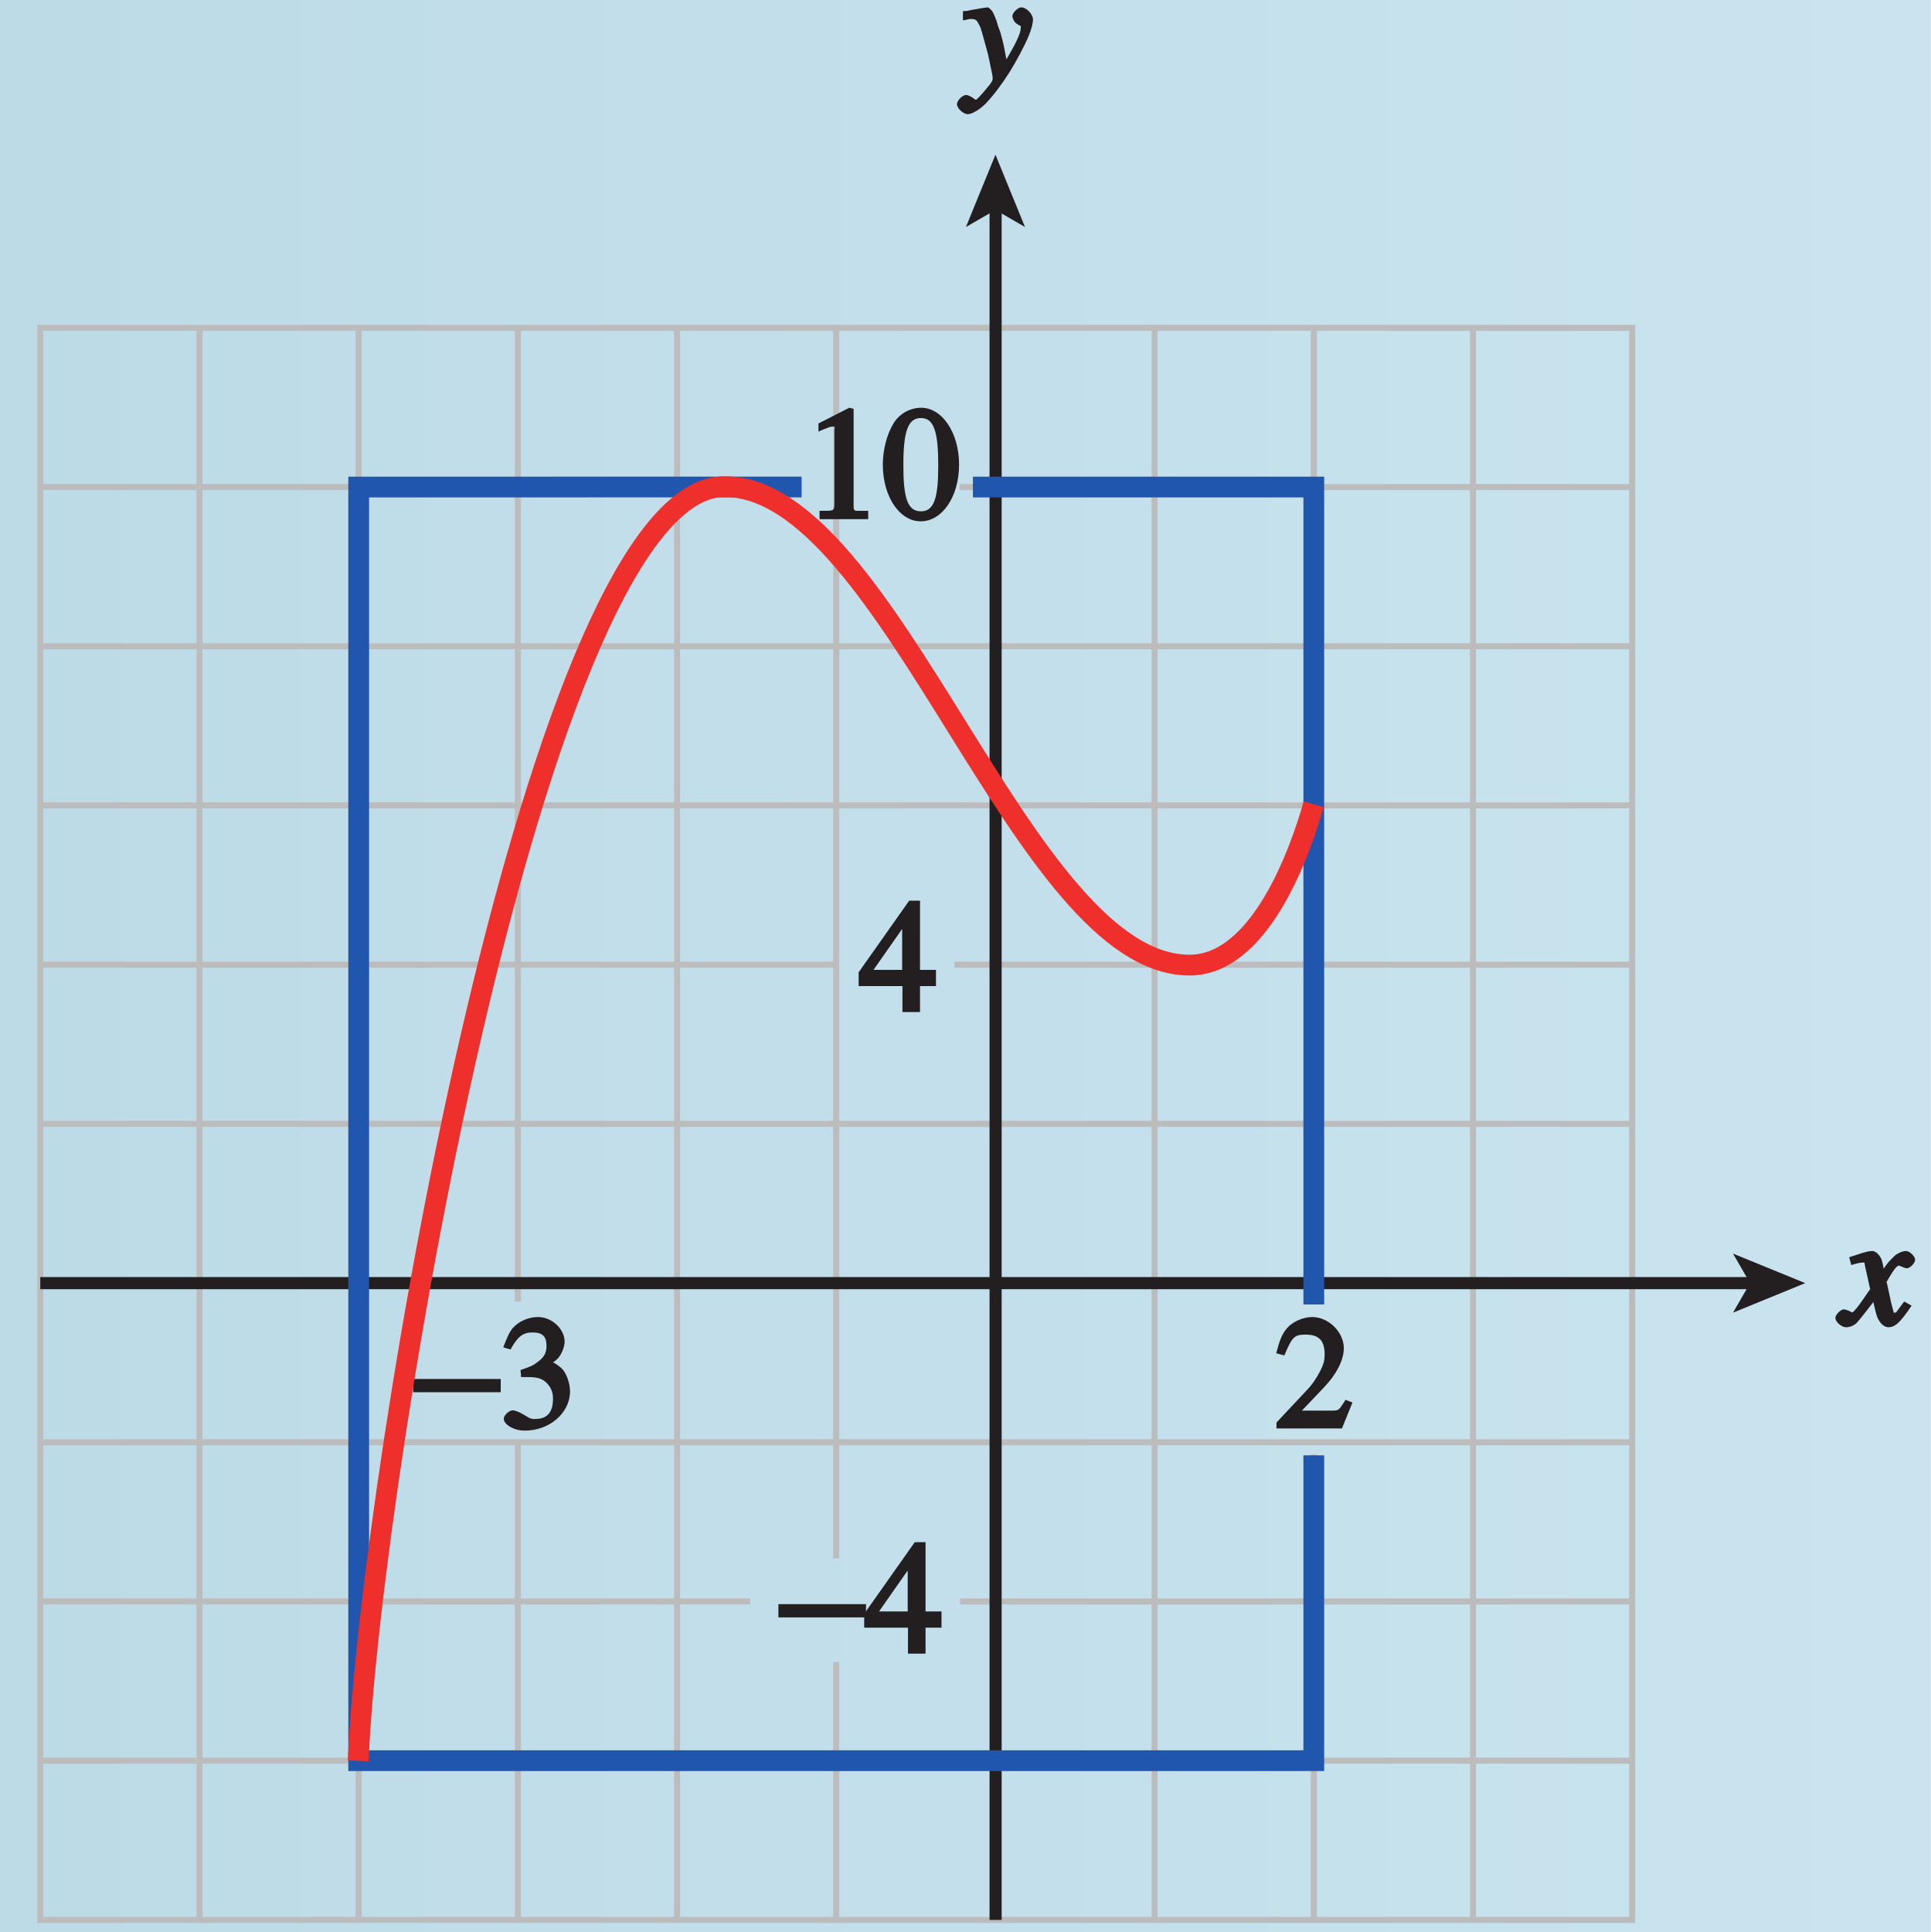
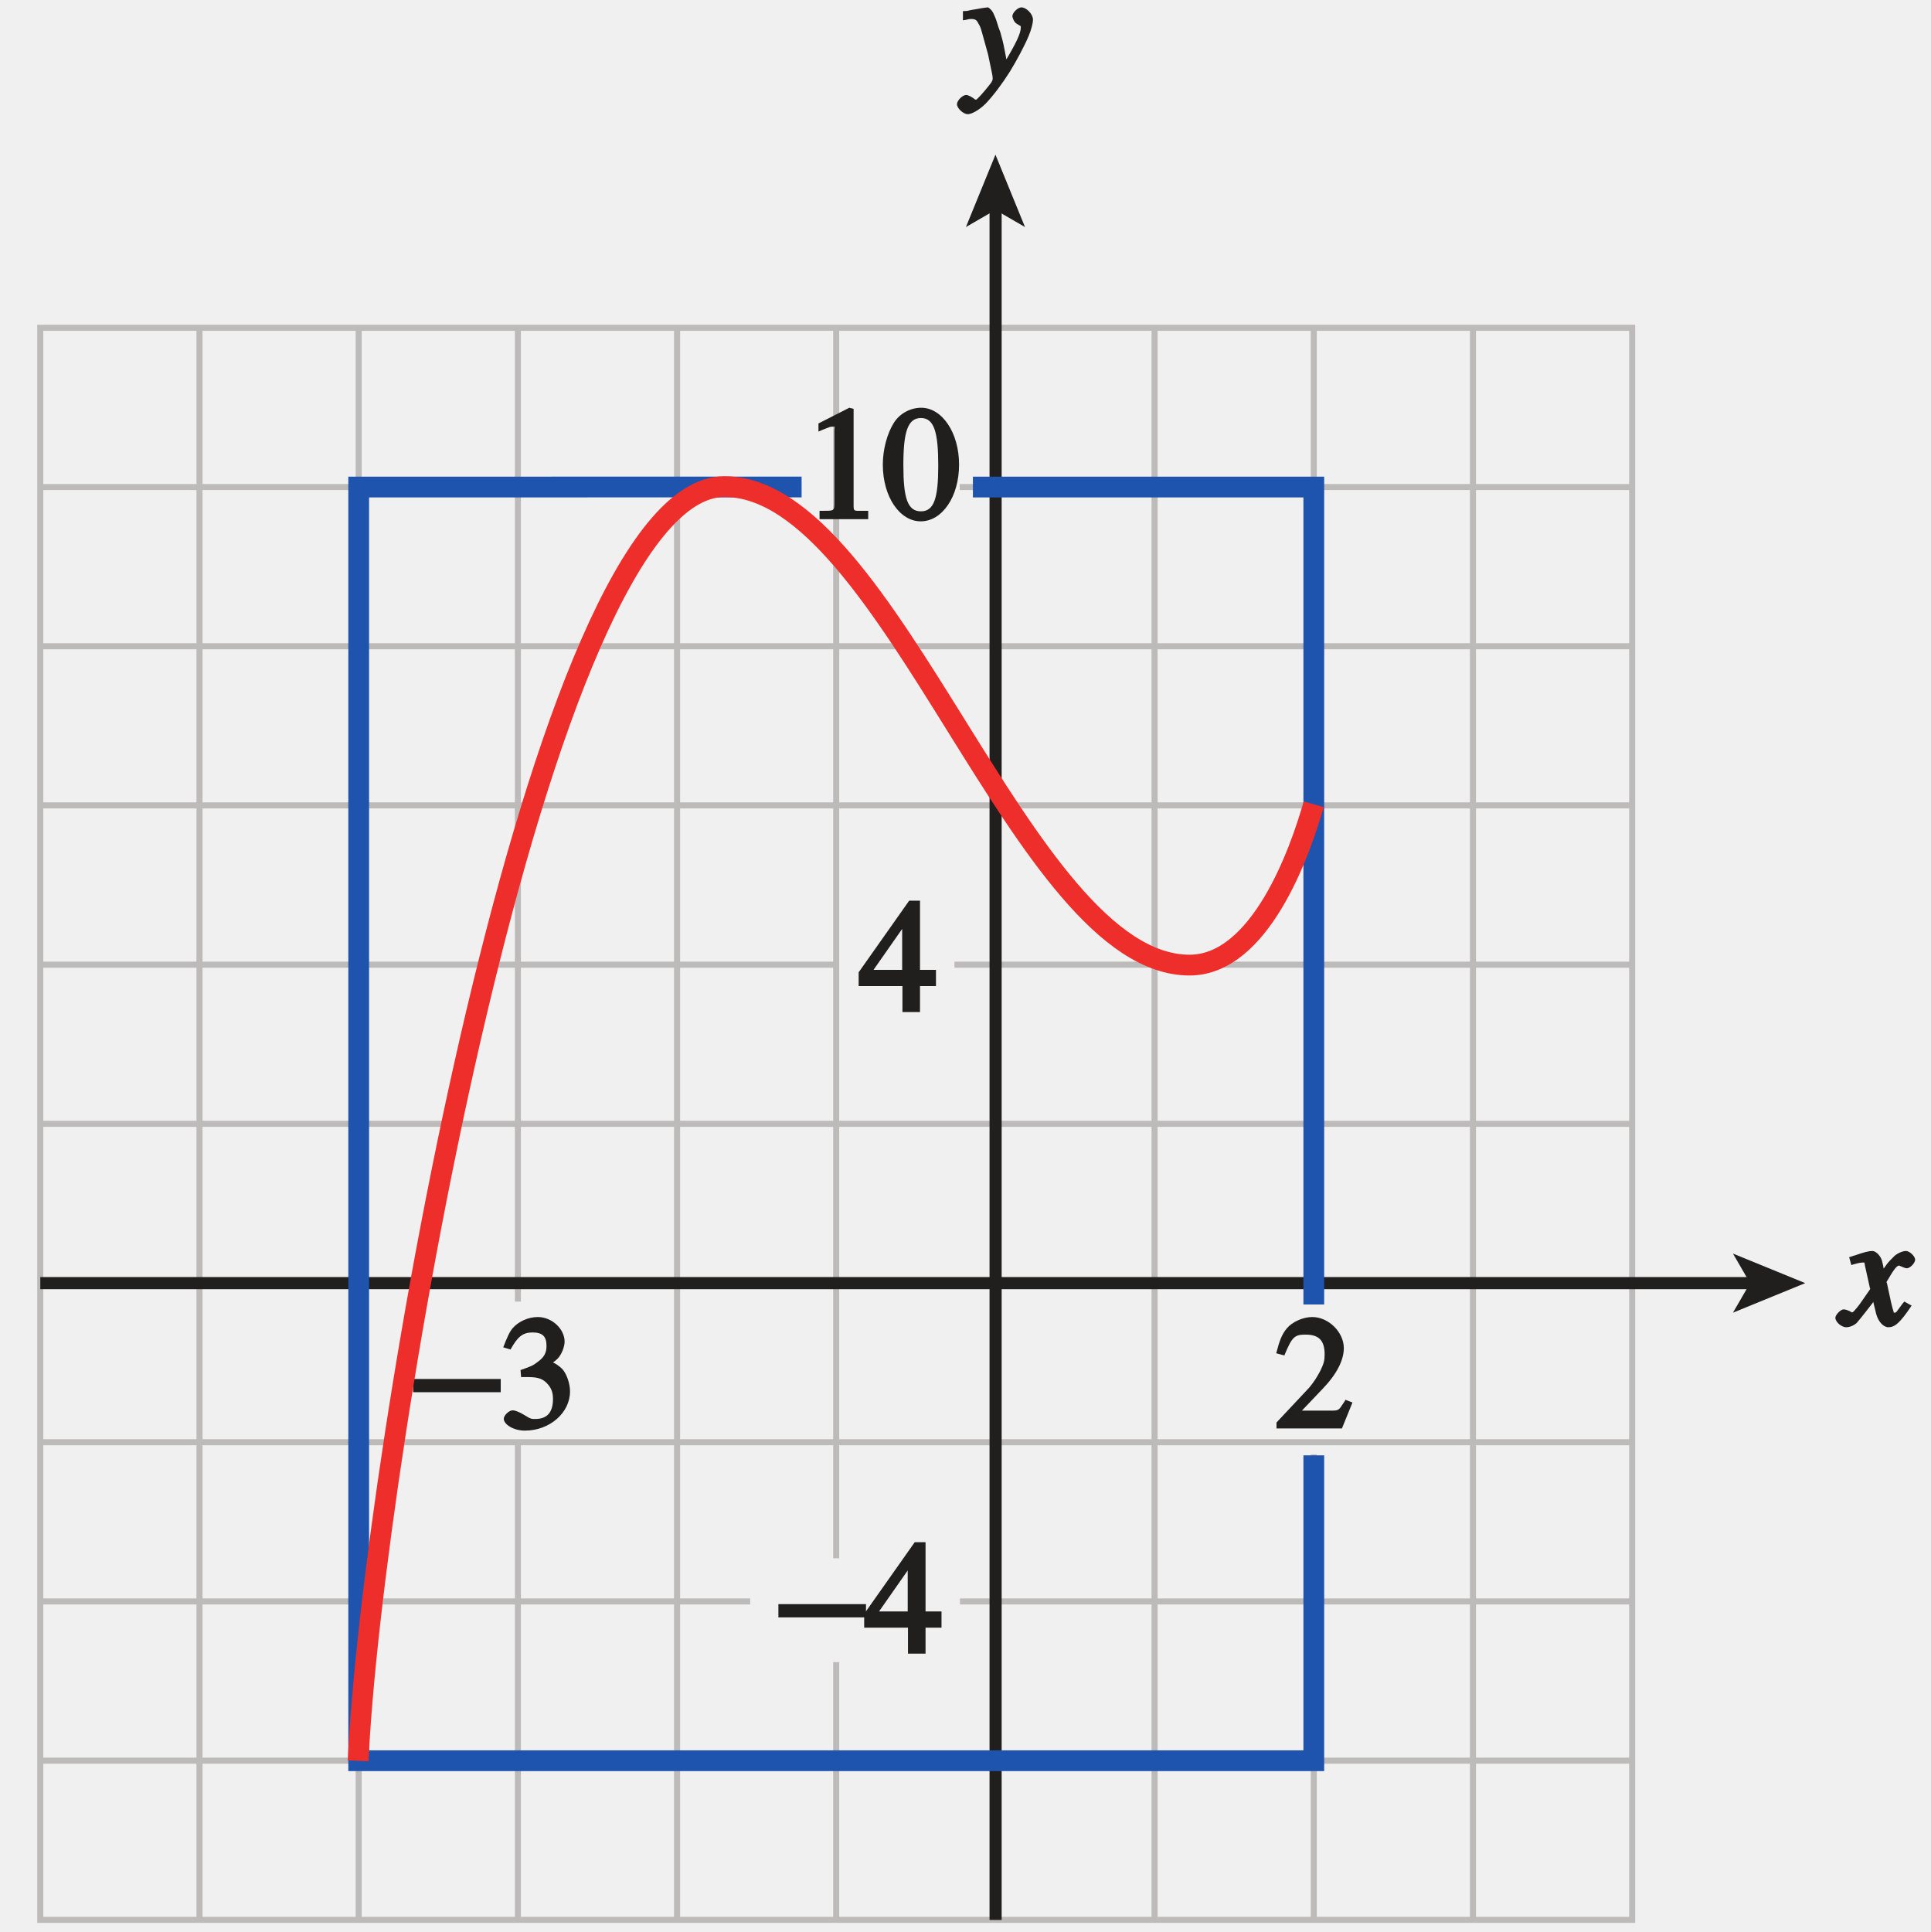
- <svg xmlns="http://www.w3.org/2000/svg" xmlns:xlink="http://www.w3.org/1999/xlink" width="111.572pt" height="111.628pt" viewBox="0 0 111.572 111.628" version="1.1">
-   <defs>
-     <g>
+ <svg xmlns="http://www.w3.org/2000/svg" xmlns:xlink="http://www.w3.org/1999/xlink" width="111.572pt" height="111.628pt" viewBox="0 0 111.572 111.628" version="1.1" id="svg2">
+   <defs id="defs4">
+     <g id="g6">
      <symbol overflow="visible" id="glyph0-0">
-         <path style="stroke:none;" d="" />
+         <path style="stroke:none;" d="" id="path9" />
      </symbol>
      <symbol overflow="visible" id="glyph0-1">
-         <path style="stroke:none;" d="M 0.141 -3.594 C 0.25 -3.625 0.312 -3.641 0.406 -3.641 C 0.688 -3.641 0.75 -3.578 0.859 -3.359 C 0.984 -3.156 0.984 -3.109 1.172 -2.438 C 1.281 -2.047 1.359 -1.766 1.406 -1.594 L 1.578 -0.766 C 1.641 -0.5 1.672 -0.312 1.672 -0.203 C 1.672 -0.047 1.578 0.062 1.266 0.438 C 1.062 0.688 0.859 0.906 0.75 1 C 0.688 1.031 0.75 1.016 0.688 1.016 C 0.625 1.016 0.703 1.047 0.625 0.984 C 0.438 0.844 0.25 0.75 0.141 0.75 C -0.078 0.75 -0.391 1.078 -0.391 1.281 C -0.391 1.516 -0.031 1.859 0.234 1.859 C 0.469 1.859 0.906 1.609 1.266 1.25 C 1.703 0.797 2.219 0.109 2.672 -0.609 C 3.047 -1.219 3.516 -2.094 3.75 -2.656 C 3.906 -3.031 4 -3.391 4 -3.609 C 4 -3.922 3.625 -4.312 3.328 -4.312 C 3.125 -4.312 2.812 -4 2.812 -3.812 C 2.812 -3.688 2.922 -3.453 3.047 -3.375 L 3.172 -3.297 C 3.297 -3.219 3.297 -3.266 3.297 -3.141 C 3.297 -2.812 3.016 -2.219 2.328 -1.078 L 2.25 -0.938 L 2.547 -0.812 L 2.5 -1.109 C 2.406 -1.625 2.359 -1.875 2.297 -2.172 C 2.25 -2.375 2.203 -2.562 2.156 -2.719 C 2.141 -2.812 2.078 -2.984 2 -3.188 C 1.938 -3.406 1.844 -3.688 1.797 -3.781 L 1.734 -3.922 C 1.672 -4.109 1.453 -4.312 1.391 -4.312 C 1.375 -4.312 1.094 -4.281 0.781 -4.219 L 0.406 -4.156 L 0.203 -4.109 L -0.047 -4.094 L -0.047 -3.562 Z M 0.141 -3.594 " />
+         <path style="stroke:none;" d="M 0.141 -3.594 C 0.25 -3.625 0.312 -3.641 0.406 -3.641 C 0.688 -3.641 0.75 -3.578 0.859 -3.359 C 0.984 -3.156 0.984 -3.109 1.172 -2.438 C 1.281 -2.047 1.359 -1.766 1.406 -1.594 L 1.578 -0.766 C 1.641 -0.5 1.672 -0.312 1.672 -0.203 C 1.672 -0.047 1.578 0.062 1.266 0.438 C 1.062 0.688 0.859 0.906 0.75 1 C 0.688 1.031 0.75 1.016 0.688 1.016 C 0.625 1.016 0.703 1.047 0.625 0.984 C 0.438 0.844 0.25 0.75 0.141 0.75 C -0.078 0.75 -0.391 1.078 -0.391 1.281 C -0.391 1.516 -0.031 1.859 0.234 1.859 C 0.469 1.859 0.906 1.609 1.266 1.25 C 1.703 0.797 2.219 0.109 2.672 -0.609 C 3.047 -1.219 3.516 -2.094 3.75 -2.656 C 3.906 -3.031 4 -3.391 4 -3.609 C 4 -3.922 3.625 -4.312 3.328 -4.312 C 3.125 -4.312 2.812 -4 2.812 -3.812 C 2.812 -3.688 2.922 -3.453 3.047 -3.375 L 3.172 -3.297 C 3.297 -3.219 3.297 -3.266 3.297 -3.141 C 3.297 -2.812 3.016 -2.219 2.328 -1.078 L 2.25 -0.938 L 2.547 -0.812 L 2.5 -1.109 C 2.406 -1.625 2.359 -1.875 2.297 -2.172 C 2.25 -2.375 2.203 -2.562 2.156 -2.719 C 2.141 -2.812 2.078 -2.984 2 -3.188 C 1.938 -3.406 1.844 -3.688 1.797 -3.781 L 1.734 -3.922 C 1.672 -4.109 1.453 -4.312 1.391 -4.312 C 1.375 -4.312 1.094 -4.281 0.781 -4.219 L 0.406 -4.156 L 0.203 -4.109 L -0.047 -4.094 L -0.047 -3.562 Z M 0.141 -3.594 " id="path12" />
      </symbol>
      <symbol overflow="visible" id="glyph0-2">
-         <path style="stroke:none;" d="M 3.484 -1.297 L 3.422 -1.219 L 3.297 -1.047 C 3.094 -0.781 3.109 -0.75 3 -0.75 C 2.906 -0.75 2.984 -0.641 2.953 -0.766 C 2.906 -0.906 2.859 -1.094 2.797 -1.344 L 2.562 -2.438 L 2.531 -2.516 C 2.891 -3.125 3.094 -3.469 3.266 -3.469 C 3.297 -3.469 3.234 -3.484 3.297 -3.453 L 3.375 -3.422 C 3.469 -3.375 3.641 -3.312 3.703 -3.312 C 3.891 -3.312 4.188 -3.609 4.188 -3.812 C 4.188 -4 3.875 -4.312 3.656 -4.312 C 3.453 -4.312 3.094 -4.156 2.922 -3.953 C 2.625 -3.656 2.578 -3.625 2.172 -2.984 L 2.469 -2.859 L 2.359 -3.344 L 2.328 -3.516 L 2.266 -3.766 C 2.188 -4.031 1.922 -4.312 1.719 -4.312 C 1.516 -4.312 1.266 -4.25 0.719 -4.062 L 0.375 -3.953 L 0.5 -3.5 C 0.797 -3.594 1.031 -3.641 1.109 -3.641 C 1.328 -3.641 1.219 -3.719 1.328 -3.281 L 1.578 -2.156 L 1.594 -2.125 L 1.578 -2.094 L 1.156 -1.484 C 0.906 -1.109 0.672 -0.844 0.562 -0.75 C 0.531 -0.734 0.625 -0.781 0.578 -0.781 C 0.547 -0.781 0.578 -0.734 0.5 -0.781 L 0.391 -0.844 C 0.203 -0.922 0.125 -0.938 0.047 -0.938 C -0.109 -0.938 -0.422 -0.625 -0.422 -0.453 C -0.422 -0.219 -0.078 0.094 0.203 0.094 C 0.406 0.094 0.641 0 0.812 -0.156 C 0.969 -0.344 1.156 -0.562 1.344 -0.812 L 1.734 -1.312 L 1.766 -1.375 L 1.938 -0.672 C 2.062 -0.219 2.359 0.094 2.641 0.094 C 3 0.094 3.297 -0.125 3.984 -1.156 L 3.562 -1.391 Z M 3.484 -1.297 " />
+         <path style="stroke:none;" d="M 3.484 -1.297 L 3.422 -1.219 L 3.297 -1.047 C 3.094 -0.781 3.109 -0.75 3 -0.75 C 2.906 -0.75 2.984 -0.641 2.953 -0.766 C 2.906 -0.906 2.859 -1.094 2.797 -1.344 L 2.562 -2.438 L 2.531 -2.516 C 2.891 -3.125 3.094 -3.469 3.266 -3.469 C 3.297 -3.469 3.234 -3.484 3.297 -3.453 L 3.375 -3.422 C 3.469 -3.375 3.641 -3.312 3.703 -3.312 C 3.891 -3.312 4.188 -3.609 4.188 -3.812 C 4.188 -4 3.875 -4.312 3.656 -4.312 C 3.453 -4.312 3.094 -4.156 2.922 -3.953 C 2.625 -3.656 2.578 -3.625 2.172 -2.984 L 2.469 -2.859 L 2.359 -3.344 L 2.328 -3.516 L 2.266 -3.766 C 2.188 -4.031 1.922 -4.312 1.719 -4.312 C 1.516 -4.312 1.266 -4.25 0.719 -4.062 L 0.375 -3.953 L 0.5 -3.5 C 0.797 -3.594 1.031 -3.641 1.109 -3.641 C 1.328 -3.641 1.219 -3.719 1.328 -3.281 L 1.578 -2.156 L 1.594 -2.125 L 1.578 -2.094 L 1.156 -1.484 C 0.906 -1.109 0.672 -0.844 0.562 -0.75 C 0.531 -0.734 0.625 -0.781 0.578 -0.781 C 0.547 -0.781 0.578 -0.734 0.5 -0.781 L 0.391 -0.844 C 0.203 -0.922 0.125 -0.938 0.047 -0.938 C -0.109 -0.938 -0.422 -0.625 -0.422 -0.453 C -0.422 -0.219 -0.078 0.094 0.203 0.094 C 0.406 0.094 0.641 0 0.812 -0.156 C 0.969 -0.344 1.156 -0.562 1.344 -0.812 L 1.734 -1.312 L 1.766 -1.375 L 1.938 -0.672 C 2.062 -0.219 2.359 0.094 2.641 0.094 C 3 0.094 3.297 -0.125 3.984 -1.156 L 3.562 -1.391 Z M 3.484 -1.297 " id="path15" />
      </symbol>
      <symbol overflow="visible" id="glyph1-0">
-         <path style="stroke:none;" d="" />
+         <path style="stroke:none;" d="" id="path18" />
      </symbol>
      <symbol overflow="visible" id="glyph1-1">
-         <path style="stroke:none;" d="M 4.25 -2.438 L 3.484 -2.438 L 3.484 -6.438 L 2.859 -6.438 L -0.062 -2.297 L -0.062 -1.5 L 2.469 -1.5 L 2.469 0 L 3.484 0 L 3.484 -1.5 L 4.406 -1.5 L 4.406 -2.438 Z M 2.625 -2.438 L 0.797 -2.438 L 2.688 -5.141 L 2.453 -5.141 L 2.453 -2.438 Z M 2.625 -2.438 " />
+         <path style="stroke:none;" d="M 4.25 -2.438 L 3.484 -2.438 L 3.484 -6.438 L 2.859 -6.438 L -0.062 -2.297 L -0.062 -1.5 L 2.469 -1.5 L 2.469 0 L 3.484 0 L 3.484 -1.5 L 4.406 -1.5 L 4.406 -2.438 Z M 2.625 -2.438 L 0.797 -2.438 L 2.688 -5.141 L 2.453 -5.141 L 2.453 -2.438 Z M 2.625 -2.438 " id="path21" />
      </symbol>
      <symbol overflow="visible" id="glyph1-2">
-         <path style="stroke:none;" d="M 1.375 -2.969 L 1.609 -2.969 C 2.234 -2.969 2.516 -2.859 2.797 -2.516 C 2.984 -2.281 3.062 -2.047 3.062 -1.703 C 3.062 -0.938 2.734 -0.547 2.031 -0.547 C 1.844 -0.547 1.766 -0.547 1.531 -0.703 L 1.344 -0.812 C 1.141 -0.938 0.875 -1.047 0.734 -1.047 C 0.516 -1.047 0.219 -0.75 0.219 -0.562 C 0.219 -0.234 0.781 0.125 1.438 0.125 C 2.875 0.125 4.047 -0.906 4.047 -2.141 C 4.047 -2.594 3.859 -3.125 3.625 -3.406 C 3.422 -3.625 3.156 -3.781 3.062 -3.812 C 3.125 -3.859 3.203 -3.906 3.344 -4.047 C 3.562 -4.281 3.734 -4.719 3.734 -5.016 C 3.734 -5.75 3 -6.438 2.188 -6.438 C 1.641 -6.438 1.078 -6.188 0.734 -5.797 C 0.547 -5.578 0.406 -5.25 0.188 -4.688 L 0.609 -4.562 C 1.016 -5.297 1.312 -5.547 1.875 -5.547 C 2.453 -5.547 2.688 -5.328 2.688 -4.766 C 2.688 -4.344 2.531 -4.094 2.156 -3.828 C 1.906 -3.641 1.859 -3.609 1.188 -3.375 L 1.219 -2.969 Z M 1.375 -2.969 " />
+         <path style="stroke:none;" d="M 1.375 -2.969 L 1.609 -2.969 C 2.234 -2.969 2.516 -2.859 2.797 -2.516 C 2.984 -2.281 3.062 -2.047 3.062 -1.703 C 3.062 -0.938 2.734 -0.547 2.031 -0.547 C 1.844 -0.547 1.766 -0.547 1.531 -0.703 L 1.344 -0.812 C 1.141 -0.938 0.875 -1.047 0.734 -1.047 C 0.516 -1.047 0.219 -0.75 0.219 -0.562 C 0.219 -0.234 0.781 0.125 1.438 0.125 C 2.875 0.125 4.047 -0.906 4.047 -2.141 C 4.047 -2.594 3.859 -3.125 3.625 -3.406 C 3.422 -3.625 3.156 -3.781 3.062 -3.812 C 3.125 -3.859 3.203 -3.906 3.344 -4.047 C 3.562 -4.281 3.734 -4.719 3.734 -5.016 C 3.734 -5.75 3 -6.438 2.188 -6.438 C 1.641 -6.438 1.078 -6.188 0.734 -5.797 C 0.547 -5.578 0.406 -5.25 0.188 -4.688 L 0.609 -4.562 C 1.016 -5.297 1.312 -5.547 1.875 -5.547 C 2.453 -5.547 2.688 -5.328 2.688 -4.766 C 2.688 -4.344 2.531 -4.094 2.156 -3.828 C 1.906 -3.641 1.859 -3.609 1.188 -3.375 L 1.219 -2.969 Z M 1.375 -2.969 " id="path24" />
      </symbol>
      <symbol overflow="visible" id="glyph1-3">
-         <path style="stroke:none;" d="M 1.062 0 L 3.703 0 L 3.703 -0.484 L 3.484 -0.484 C 2.859 -0.484 2.859 -0.422 2.859 -0.844 L 2.859 -6.375 L 2.609 -6.438 L 0.828 -5.531 L 0.828 -5.062 L 1.047 -5.156 C 1.469 -5.328 1.516 -5.344 1.609 -5.344 C 1.844 -5.344 1.75 -5.406 1.75 -5.078 L 1.75 -1.016 C 1.75 -0.484 1.75 -0.484 1.125 -0.484 L 0.891 -0.484 L 0.891 0 Z M 1.062 0 " />
+         <path style="stroke:none;" d="M 1.062 0 L 3.703 0 L 3.703 -0.484 L 3.484 -0.484 C 2.859 -0.484 2.859 -0.422 2.859 -0.844 L 2.859 -6.375 L 2.609 -6.438 L 0.828 -5.531 L 0.828 -5.062 L 1.047 -5.156 C 1.469 -5.328 1.516 -5.344 1.609 -5.344 C 1.844 -5.344 1.75 -5.406 1.75 -5.078 L 1.75 -1.016 C 1.75 -0.484 1.75 -0.484 1.125 -0.484 L 0.891 -0.484 L 0.891 0 Z M 1.062 0 " id="path27" />
      </symbol>
      <symbol overflow="visible" id="glyph1-4">
-         <path style="stroke:none;" d="M 2.266 -6.438 C 1.641 -6.438 1.016 -6.109 0.672 -5.547 C 0.297 -4.938 0.047 -4.031 0.047 -3.156 C 0.047 -1.281 1.031 0.125 2.234 0.125 C 3.469 0.125 4.453 -1.281 4.453 -3.156 C 4.453 -5 3.469 -6.438 2.266 -6.438 Z M 2.25 -5.844 C 3.016 -5.844 3.25 -5.016 3.25 -3.094 C 3.25 -1.234 3.016 -0.453 2.25 -0.453 C 1.469 -0.453 1.234 -1.234 1.234 -3.125 C 1.234 -5.031 1.484 -5.844 2.25 -5.844 Z M 2.25 -5.844 " />
+         <path style="stroke:none;" d="M 2.266 -6.438 C 1.641 -6.438 1.016 -6.109 0.672 -5.547 C 0.297 -4.938 0.047 -4.031 0.047 -3.156 C 0.047 -1.281 1.031 0.125 2.234 0.125 C 3.469 0.125 4.453 -1.281 4.453 -3.156 C 4.453 -5 3.469 -6.438 2.266 -6.438 Z M 2.25 -5.844 C 3.016 -5.844 3.25 -5.016 3.25 -3.094 C 3.25 -1.234 3.016 -0.453 2.25 -0.453 C 1.469 -0.453 1.234 -1.234 1.234 -3.125 C 1.234 -5.031 1.484 -5.844 2.25 -5.844 Z M 2.25 -5.844 " id="path30" />
      </symbol>
      <symbol overflow="visible" id="glyph1-5">
-         <path style="stroke:none;" d="M 0.266 0 L 3.875 0 L 4.484 -1.5 L 4.078 -1.656 C 4.016 -1.531 4 -1.516 3.984 -1.5 C 3.703 -1.062 3.688 -1.031 3.297 -1.031 L 1.562 -1.031 L 2.781 -2.312 C 3.578 -3.141 3.984 -3.953 3.984 -4.641 C 3.984 -5.562 3.109 -6.438 2.156 -6.438 C 1.625 -6.438 1 -6.156 0.688 -5.781 C 0.406 -5.438 0.266 -5.078 0.078 -4.344 L 0.547 -4.219 C 1 -5.312 1.141 -5.422 1.781 -5.422 C 2.547 -5.422 2.875 -5.078 2.875 -4.281 C 2.875 -3.922 2.828 -3.75 2.625 -3.328 C 2.406 -2.922 2.266 -2.703 1.984 -2.359 C 1.906 -2.281 1.828 -2.188 1.75 -2.109 L 0.094 -0.344 L 0.094 0 Z M 0.266 0 " />
+         <path style="stroke:none;" d="M 0.266 0 L 3.875 0 L 4.484 -1.5 L 4.078 -1.656 C 4.016 -1.531 4 -1.516 3.984 -1.5 C 3.703 -1.062 3.688 -1.031 3.297 -1.031 L 1.562 -1.031 L 2.781 -2.312 C 3.578 -3.141 3.984 -3.953 3.984 -4.641 C 3.984 -5.562 3.109 -6.438 2.156 -6.438 C 1.625 -6.438 1 -6.156 0.688 -5.781 C 0.406 -5.438 0.266 -5.078 0.078 -4.344 L 0.547 -4.219 C 1 -5.312 1.141 -5.422 1.781 -5.422 C 2.547 -5.422 2.875 -5.078 2.875 -4.281 C 2.875 -3.922 2.828 -3.75 2.625 -3.328 C 2.406 -2.922 2.266 -2.703 1.984 -2.359 C 1.906 -2.281 1.828 -2.188 1.75 -2.109 L 0.094 -0.344 L 0.094 0 Z M 0.266 0 " id="path33" />
      </symbol>
      <symbol overflow="visible" id="glyph2-0">
-         <path style="stroke:none;" d="" />
+         <path style="stroke:none;" d="" id="path36" />
      </symbol>
      <symbol overflow="visible" id="glyph2-1">
-         <path style="stroke:none;" d="M 0.094 -2.094 L 4.984 -2.094 L 4.984 -2.859 L -0.078 -2.859 L -0.078 -2.094 Z M 0.094 -2.094 " />
+         <path style="stroke:none;" d="M 0.094 -2.094 L 4.984 -2.094 L 4.984 -2.859 L -0.078 -2.859 L -0.078 -2.094 Z M 0.094 -2.094 " id="path39" />
      </symbol>
    </g>
    <clipPath id="clip1">
-       <path d="M 0 0 L 111.57 0 L 111.57 111.629 L 0 111.629 Z M 0 0 " />
+       <path d="M 0 0 L 111.57 0 L 111.57 111.629 L 0 111.629 Z M 0 0 " id="path42" />
    </clipPath>
    <linearGradient id="linear0" gradientUnits="userSpaceOnUse" x1="17.053" y1="128" x2="95.952" y2="128" gradientTransform="matrix(1.4141,0,0,1.5953,-24.1142,-44.79)">
-       <stop offset="0" style="stop-color:rgb(74.171%,86.05%,90.765%);stop-opacity:1;" />
-       <stop offset="0.125" style="stop-color:rgb(74.483%,86.267%,90.944%);stop-opacity:1;" />
-       <stop offset="0.25" style="stop-color:rgb(75.108%,86.702%,91.295%);stop-opacity:1;" />
-       <stop offset="0.375" style="stop-color:rgb(75.735%,87.137%,91.649%);stop-opacity:1;" />
-       <stop offset="0.5" style="stop-color:rgb(76.366%,87.573%,92.001%);stop-opacity:1;" />
-       <stop offset="0.625" style="stop-color:rgb(76.997%,88.011%,92.355%);stop-opacity:1;" />
-       <stop offset="0.75" style="stop-color:rgb(77.634%,88.448%,92.708%);stop-opacity:1;" />
-       <stop offset="0.875" style="stop-color:rgb(78.271%,88.887%,93.063%);stop-opacity:1;" />
-       <stop offset="1" style="stop-color:rgb(78.911%,89.325%,93.416%);stop-opacity:1;" />
+       <stop offset="0" style="stop-color:rgb(74.171%,86.05%,90.765%);stop-opacity:1;" id="stop45" />
+       <stop offset="0.125" style="stop-color:rgb(74.483%,86.267%,90.944%);stop-opacity:1;" id="stop47" />
+       <stop offset="0.25" style="stop-color:rgb(75.108%,86.702%,91.295%);stop-opacity:1;" id="stop49" />
+       <stop offset="0.375" style="stop-color:rgb(75.735%,87.137%,91.649%);stop-opacity:1;" id="stop51" />
+       <stop offset="0.5" style="stop-color:rgb(76.366%,87.573%,92.001%);stop-opacity:1;" id="stop53" />
+       <stop offset="0.625" style="stop-color:rgb(76.997%,88.011%,92.355%);stop-opacity:1;" id="stop55" />
+       <stop offset="0.75" style="stop-color:rgb(77.634%,88.448%,92.708%);stop-opacity:1;" id="stop57" />
+       <stop offset="0.875" style="stop-color:rgb(78.271%,88.887%,93.063%);stop-opacity:1;" id="stop59" />
+       <stop offset="1" style="stop-color:rgb(78.911%,89.325%,93.416%);stop-opacity:1;" id="stop61" />
    </linearGradient>
    <clipPath id="clip2">
-       <path d="M 2 18 L 95 18 L 95 111.629 L 2 111.629 Z M 2 18 " />
+       <path d="M 2 18 L 95 18 L 95 111.629 L 2 111.629 Z M 2 18 " id="path64" />
    </clipPath>
    <clipPath id="clip3">
-       <path d="M 57 11 L 58 11 L 58 111.629 L 57 111.629 Z M 57 11 " />
+       <path d="M 57 11 L 58 11 L 58 111.629 L 57 111.629 Z M 57 11 " id="path67" />
    </clipPath>
    <clipPath id="clip4">
-       <path d="M 1.387 73 L 102 73 L 102 75 L 1.387 75 Z M 1.387 73 " />
+       <path d="M 1.387 73 L 102 73 L 102 75 L 1.387 75 Z M 1.387 73 " id="path70" />
    </clipPath>
    <clipPath id="clip5">
-       <path d="M 0 0 L 111.57 0 L 111.57 111.629 L 0 111.629 Z M 0 0 " />
+       <path d="M 0 0 L 111.57 0 L 111.57 111.629 L 0 111.629 Z M 0 0 " id="path73" />
    </clipPath>
  </defs>
-   <g id="surface1">
-     <g clip-path="url(#clip1)" clip-rule="nonzero">
-       <path style=" stroke:none;fill-rule:nonzero;fill:url(#linear0);" d="M 0 0 L 0 111.629 L 111.57 111.629 L 111.57 0 Z M 0 0 " />
-     </g>
-     <g clip-path="url(#clip2)" clip-rule="nonzero">
-       <path style="fill:none;stroke-width:0.35;stroke-linecap:butt;stroke-linejoin:miter;stroke:rgb(74.12%,73.648%,73.766%);stroke-opacity:1;stroke-miterlimit:4;" d="M 294.142 446.663 L 294.142 354.67 M 303.341 446.663 L 303.341 354.67 M 312.54 382.268 L 312.54 354.67 M 312.54 446.663 L 312.54 390.397 M 321.739 446.663 L 321.739 354.67 M 330.935 369.565 L 330.935 354.67 M 330.935 446.663 L 330.935 375.565 M 340.138 446.663 L 340.138 354.67 M 349.333 446.663 L 349.333 354.67 M 358.532 381.565 L 358.532 354.67 M 358.532 446.663 L 358.532 390.397 M 367.731 446.663 L 367.731 354.67 M 328.239 437.459 L 284.942 437.459 M 376.931 437.459 L 338.071 437.459 M 376.931 428.26 L 284.942 428.26 M 376.931 419.065 L 284.942 419.065 M 330.895 409.862 L 284.942 409.862 M 376.931 409.862 L 337.77 409.862 M 376.931 400.666 L 284.942 400.666 M 376.931 391.463 L 284.942 391.463 M 376.931 382.268 L 284.942 382.268 M 325.966 373.069 L 284.942 373.069 M 376.931 373.069 L 338.091 373.069 M 376.931 363.87 L 284.942 363.87 M 284.942 354.67 L 376.931 354.67 L 376.931 446.659 L 284.942 446.659 Z M 284.942 354.67 " transform="matrix(1,0,0,-1,-282.6142,465.6)" />
-     </g>
-     <g style="fill:rgb(13.73%,12.16%,12.549%);fill-opacity:1;">
-       <use xlink:href="#glyph0-1" x="55.69" y="4.738" />
-     </g>
-     <g clip-path="url(#clip3)" clip-rule="nonzero">
-       <path style="fill:none;stroke-width:0.7;stroke-linecap:butt;stroke-linejoin:miter;stroke:rgb(13.73%,12.16%,12.549%);stroke-opacity:1;stroke-miterlimit:4;" d="M 340.145 354.67 L 340.145 453.694 " transform="matrix(1,0,0,-1,-282.6142,465.6)" />
-     </g>
-     <path style=" stroke:none;fill-rule:nonzero;fill:rgb(13.73%,12.16%,12.549%);fill-opacity:1;" d="M 57.523 8.938 L 59.23 13.117 L 57.523 12.129 L 55.816 13.117 L 57.523 8.938 " />
-     <g style="fill:rgb(13.73%,12.16%,12.549%);fill-opacity:1;">
-       <use xlink:href="#glyph1-1" x="49.679" y="58.476" />
-     </g>
-     <g style="fill:rgb(13.73%,12.16%,12.549%);fill-opacity:1;">
-       <use xlink:href="#glyph2-1" x="45.058" y="95.544" />
-     </g>
-     <g style="fill:rgb(13.73%,12.16%,12.549%);fill-opacity:1;">
-       <use xlink:href="#glyph1-1" x="49.999" y="95.544" />
-     </g>
-     <g style="fill:rgb(13.73%,12.16%,12.549%);fill-opacity:1;">
-       <use xlink:href="#glyph0-2" x="106.479" y="76.593" />
-     </g>
-     <g clip-path="url(#clip4)" clip-rule="nonzero">
-       <path style="fill:none;stroke-width:0.7;stroke-linecap:butt;stroke-linejoin:miter;stroke:rgb(13.73%,12.16%,12.549%);stroke-opacity:1;stroke-miterlimit:4;" d="M 383.966 391.463 L 284.942 391.463 " transform="matrix(1,0,0,-1,-282.6142,465.6)" />
-     </g>
-     <path style=" stroke:none;fill-rule:nonzero;fill:rgb(13.73%,12.16%,12.549%);fill-opacity:1;" d="M 104.316 74.137 L 100.141 75.844 L 101.129 74.137 L 100.141 72.43 L 104.316 74.137 " />
-     <g style="fill:rgb(13.73%,12.16%,12.549%);fill-opacity:1;">
-       <use xlink:href="#glyph2-1" x="23.951" y="82.534" />
-     </g>
-     <g style="fill:rgb(13.73%,12.16%,12.549%);fill-opacity:1;">
-       <use xlink:href="#glyph1-2" x="28.892" y="82.534" />
-     </g>
-     <path style="fill:none;stroke-width:1.2;stroke-linecap:butt;stroke-linejoin:miter;stroke:rgb(12.627%,33.806%,68.193%);stroke-opacity:1;stroke-miterlimit:4;" d="M 358.532 381.514 L 358.532 363.87 L 303.341 363.87 L 303.341 437.459 L 328.935 437.463 M 338.833 437.459 L 358.532 437.459 L 358.532 390.229 " transform="matrix(1,0,0,-1,-282.6142,465.6)" />
-     <g style="fill:rgb(13.73%,12.16%,12.549%);fill-opacity:1;">
-       <use xlink:href="#glyph1-3" x="46.467" y="29.997" />
-       <use xlink:href="#glyph1-4" x="50.967" y="29.997" />
-     </g>
-     <path style="fill:none;stroke-width:1.2;stroke-linecap:butt;stroke-linejoin:miter;stroke:rgb(93.61%,18.434%,17.378%);stroke-opacity:1;stroke-miterlimit:4;" d="M 303.31 363.862 C 304.095 381.065 313.727 437.459 324.47 437.483 C 334.091 437.502 341.642 409.842 351.352 409.838 C 355.431 409.838 357.743 416.366 358.524 419.131 " transform="matrix(1,0,0,-1,-282.6142,465.6)" />
-     <g style="fill:rgb(13.73%,12.16%,12.549%);fill-opacity:1;">
-       <use xlink:href="#glyph1-5" x="73.669" y="82.534" />
-     </g>
-     <g clip-path="url(#clip5)" clip-rule="nonzero">
-       <path style="fill:none;stroke-width:0.5;stroke-linecap:butt;stroke-linejoin:miter;stroke:rgb(100%,100%,100%);stroke-opacity:1;stroke-miterlimit:10;" d="M 42.001 803.998 L 42.001 779.998 M 0.001 761.998 L 24.001 761.998 M 654.001 803.998 L 654.001 779.998 M 696.001 761.998 L 672.001 761.998 M 42.001 -0.002 L 42.001 23.998 M 0.001 41.998 L 24.001 41.998 M 654.001 -0.002 L 654.001 23.998 M 696.001 41.998 L 672.001 41.998 " transform="matrix(1,0,0,-1,-282.6142,465.6)" />
-       <path style="fill:none;stroke-width:0.25;stroke-linecap:butt;stroke-linejoin:miter;stroke:rgb(0%,0%,0%);stroke-opacity:1;stroke-miterlimit:10;" d="M 42.001 803.998 L 42.001 779.998 M 0.001 761.998 L 24.001 761.998 M 654.001 803.998 L 654.001 779.998 M 696.001 761.998 L 672.001 761.998 M 42.001 -0.002 L 42.001 23.998 M 0.001 41.998 L 24.001 41.998 M 654.001 -0.002 L 654.001 23.998 M 696.001 41.998 L 672.001 41.998 " transform="matrix(1,0,0,-1,-282.6142,465.6)" />
-       <path style="fill:none;stroke-width:0.5;stroke-linecap:butt;stroke-linejoin:miter;stroke:rgb(100%,100%,100%);stroke-opacity:1;stroke-miterlimit:10;" d="M 324.001 791.998 L 372.001 791.998 M 324.001 11.998 L 372.001 11.998 M 12.001 425.998 L 12.001 377.998 M 684.001 425.998 L 684.001 377.998 M 348.001 803.998 L 348.001 779.998 M 348.001 23.998 L 348.001 -0.002 M 0.001 401.998 L 24.001 401.998 M 672.001 401.998 L 696.001 401.998 M 348.001 791.998 L 354.001 791.998 C 354.001 788.69 351.313 785.998 348.001 785.998 C 344.688 785.998 342.001 788.69 342.001 791.998 C 342.001 795.311 344.688 797.998 348.001 797.998 C 351.313 797.998 354.001 795.311 354.001 791.998 M 348.001 11.998 L 354.001 11.998 C 354.001 8.69 351.313 5.998 348.001 5.998 C 344.688 5.998 342.001 8.69 342.001 11.998 C 342.001 15.311 344.688 17.998 348.001 17.998 C 351.313 17.998 354.001 15.311 354.001 11.998 M 12.001 401.998 L 18.001 401.998 C 18.001 398.69 15.313 395.998 12.001 395.998 C 8.688 395.998 6.001 398.69 6.001 401.998 C 6.001 405.311 8.688 407.998 12.001 407.998 C 15.313 407.998 18.001 405.311 18.001 401.998 M 684.001 401.998 L 690.001 401.998 C 690.001 398.69 687.313 395.998 684.001 395.998 C 680.688 395.998 678.001 398.69 678.001 401.998 C 678.001 405.311 680.688 407.998 684.001 407.998 C 687.313 407.998 690.001 405.311 690.001 401.998 " transform="matrix(1,0,0,-1,-282.6142,465.6)" />
-       <path style="fill:none;stroke-width:0.25;stroke-linecap:butt;stroke-linejoin:miter;stroke:rgb(0%,0%,0%);stroke-opacity:1;stroke-miterlimit:10;" d="M 324.001 791.998 L 372.001 791.998 M 324.001 11.998 L 372.001 11.998 M 12.001 425.998 L 12.001 377.998 M 684.001 425.998 L 684.001 377.998 M 348.001 803.998 L 348.001 779.998 M 348.001 23.998 L 348.001 -0.002 M 0.001 401.998 L 24.001 401.998 M 672.001 401.998 L 696.001 401.998 M 348.001 791.998 L 354.001 791.998 C 354.001 788.69 351.313 785.998 348.001 785.998 C 344.688 785.998 342.001 788.69 342.001 791.998 C 342.001 795.311 344.688 797.998 348.001 797.998 C 351.313 797.998 354.001 795.311 354.001 791.998 M 348.001 11.998 L 354.001 11.998 C 354.001 8.69 351.313 5.998 348.001 5.998 C 344.688 5.998 342.001 8.69 342.001 11.998 C 342.001 15.311 344.688 17.998 348.001 17.998 C 351.313 17.998 354.001 15.311 354.001 11.998 M 12.001 401.998 L 18.001 401.998 C 18.001 398.69 15.313 395.998 12.001 395.998 C 8.688 395.998 6.001 398.69 6.001 401.998 C 6.001 405.311 8.688 407.998 12.001 407.998 C 15.313 407.998 18.001 405.311 18.001 401.998 M 684.001 401.998 L 690.001 401.998 C 690.001 398.69 687.313 395.998 684.001 395.998 C 680.688 395.998 678.001 398.69 678.001 401.998 C 678.001 405.311 680.688 407.998 684.001 407.998 C 687.313 407.998 690.001 405.311 690.001 401.998 " transform="matrix(1,0,0,-1,-282.6142,465.6)" />
-     </g>
+   <g style="clip-rule:nonzero" id="g80" clip-path="url(#clip2)">
+     <path id="path82" transform="matrix(1,0,0,-1,-282.6142,465.6)" d="m 294.142,446.663 0,-91.992 m 9.199,91.992 0,-91.992 m 9.199,27.598 0,-27.598 m 0,91.992 0,-56.266 m 9.199,56.266 0,-91.992 m 9.195,14.895 0,-14.895 m 0,91.992 0,-71.098 m 9.203,71.098 0,-91.992 m 9.195,91.992 0,-91.992 m 9.199,26.895 0,-26.895 m 0,91.992 0,-56.266 m 9.199,56.266 0,-91.992 m -39.492,82.789 -43.297,0 m 91.988,0 -38.859,0 m 38.859,-9.199 -91.988,0 m 91.988,-9.195 -91.988,0 m 45.953,-9.203 -45.953,0 m 91.988,0 -39.16,0 m 39.16,-9.195 -91.988,0 m 91.988,-9.203 -91.988,0 m 91.988,-9.195 -91.988,0 m 41.023,-9.199 -41.023,0 m 91.988,0 -38.84,0 m 38.84,-9.199 -91.988,0 m 0,-9.199 91.988,0 0,91.988 -91.988,0 z m 0,0" style="fill:none;stroke:#bdbaba;stroke-width:0.35;stroke-linecap:butt;stroke-linejoin:miter;stroke-miterlimit:4;stroke-opacity:1" />
+   </g>
+   <g id="g84" style="fill:#211e1e;fill-opacity:1">
+     <use height="100%" width="100%" id="use86" y="4.738" x="55.69" xlink:href="#glyph0-1" />
+   </g>
+   <g style="clip-rule:nonzero" id="g88" clip-path="url(#clip3)">
+     <path id="path90" transform="matrix(1,0,0,-1,-282.6142,465.6)" d="m 340.145,354.67 0,99.023" style="fill:none;stroke:#211e1e;stroke-width:0.7;stroke-linecap:butt;stroke-linejoin:miter;stroke-miterlimit:4;stroke-opacity:1" />
+   </g>
+   <path id="path92" d="m 57.523,8.938 1.707,4.18 -1.707,-0.988 -1.707,0.988 1.707,-4.18" style="fill:#211e1e;fill-opacity:1;fill-rule:nonzero;stroke:none" />
+   <g id="g94" style="fill:#211e1e;fill-opacity:1">
+     <use height="100%" width="100%" id="use96" y="58.476" x="49.679" xlink:href="#glyph1-1" />
+   </g>
+   <g id="g98" style="fill:#211e1e;fill-opacity:1">
+     <use height="100%" width="100%" id="use100" y="95.544" x="45.058" xlink:href="#glyph2-1" />
+   </g>
+   <g id="g102" style="fill:#211e1e;fill-opacity:1">
+     <use height="100%" width="100%" id="use104" y="95.544" x="49.999" xlink:href="#glyph1-1" />
+   </g>
+   <g id="g106" style="fill:#211e1e;fill-opacity:1">
+     <use height="100%" width="100%" id="use108" y="76.592" x="106.479" xlink:href="#glyph0-2" />
+   </g>
+   <g style="clip-rule:nonzero" id="g110" clip-path="url(#clip4)">
+     <path id="path112" transform="matrix(1,0,0,-1,-282.6142,465.6)" d="m 383.966,391.463 -99.023,0" style="fill:none;stroke:#211e1e;stroke-width:0.7;stroke-linecap:butt;stroke-linejoin:miter;stroke-miterlimit:4;stroke-opacity:1" />
+   </g>
+   <path id="path114" d="m 104.316,74.137 -4.176,1.707 0.988,-1.707 -0.988,-1.707 4.176,1.707" style="fill:#211e1e;fill-opacity:1;fill-rule:nonzero;stroke:none" />
+   <g id="g116" style="fill:#211e1e;fill-opacity:1">
+     <use height="100%" width="100%" id="use118" y="82.534" x="23.951" xlink:href="#glyph2-1" />
+   </g>
+   <g id="g120" style="fill:#211e1e;fill-opacity:1">
+     <use height="100%" width="100%" id="use122" y="82.534" x="28.892" xlink:href="#glyph1-2" />
+   </g>
+   <path id="path124" d="m 75.918,84.086 0,17.645 -55.191,0 0,-73.59 25.594,-0.004 m 9.898,0.004 19.699,0 0,47.23" style="fill:none;stroke:#1e54ae;stroke-width:1.2;stroke-linecap:butt;stroke-linejoin:miter;stroke-miterlimit:4;stroke-opacity:1" />
+   <g id="g126" style="fill:#211e1e;fill-opacity:1">
+     <use height="100%" width="100%" id="use128" y="29.997" x="46.467" xlink:href="#glyph1-3" />
+     <use height="100%" width="100%" id="use130" y="29.997" x="50.967" xlink:href="#glyph1-4" />
+   </g>
+   <path id="path132" d="m 20.695,101.738 c 0.785,-17.203 10.418,-73.598 21.16,-73.621 9.621,-0.019 17.172,27.641 26.883,27.645 4.078,0 6.391,-6.527 7.172,-9.293" style="fill:none;stroke:#ee2e2b;stroke-width:1.2;stroke-linecap:butt;stroke-linejoin:miter;stroke-miterlimit:4;stroke-opacity:1" />
+   <g id="g134" style="fill:#211e1e;fill-opacity:1">
+     <use height="100%" width="100%" id="use136" y="82.534" x="73.669" xlink:href="#glyph1-5" />
+   </g>
+   <g style="clip-rule:nonzero" id="g138" clip-path="url(#clip5)">
+     <path id="path140" transform="matrix(1,0,0,-1,-282.6142,465.6)" d="m 42.001,803.998 0,-24 m -42,-18 24,0 m 630,42 0,-24 m 42,-18 -24,0 M 42.001,-0.002 l 0,24 m -42,18 24,0 m 630,-42 0,24 m 42,18 -24,0" style="fill:none;stroke:#ffffff;stroke-width:0.5;stroke-linecap:butt;stroke-linejoin:miter;stroke-miterlimit:10;stroke-opacity:1" />
+     <path id="path142" transform="matrix(1,0,0,-1,-282.6142,465.6)" d="m 42.001,803.998 0,-24 m -42,-18 24,0 m 630,42 0,-24 m 42,-18 -24,0 M 42.001,-0.002 l 0,24 m -42,18 24,0 m 630,-42 0,24 m 42,18 -24,0" style="fill:none;stroke:#000000;stroke-width:0.25;stroke-linecap:butt;stroke-linejoin:miter;stroke-miterlimit:10;stroke-opacity:1" />
+     <path id="path144" transform="matrix(1,0,0,-1,-282.6142,465.6)" d="m 324.001,791.998 48,0 m -48,-780 48,0 M 12.001,425.998 l 0,-48 m 672,48 0,-48 m -336,426 0,-24 m 0,-756 0,-24 M 9.1875e-4,401.998 l 24,0 m 648,0 24,0 m -348,390 6,0 c 0,-3.309 -2.688,-6 -6,-6 -3.312,0 -6,2.691 -6,6 0,3.312 2.688,6 6,6 3.312,0 6,-2.688 6,-6 m -6,-780 6,0 c 0,-3.309 -2.688,-6 -6,-6 -3.312,0 -6,2.691 -6,6 0,3.312 2.688,6 6,6 3.312,0 6,-2.688 6,-6 M 12.001,401.998 l 6,0 c 0,-3.309 -2.688,-6 -6,-6 -3.312,0 -6,2.691 -6,6 0,3.312 2.688,6 6,6 3.312,0 6,-2.688 6,-6 m 666,0 6,0 c 0,-3.309 -2.688,-6 -6,-6 -3.312,0 -6,2.691 -6,6 0,3.312 2.688,6 6,6 3.312,0 6,-2.688 6,-6" style="fill:none;stroke:#ffffff;stroke-width:0.5;stroke-linecap:butt;stroke-linejoin:miter;stroke-miterlimit:10;stroke-opacity:1" />
+     <path id="path146" transform="matrix(1,0,0,-1,-282.6142,465.6)" d="m 324.001,791.998 48,0 m -48,-780 48,0 M 12.001,425.998 l 0,-48 m 672,48 0,-48 m -336,426 0,-24 m 0,-756 0,-24 M 9.1875e-4,401.998 l 24,0 m 648,0 24,0 m -348,390 6,0 c 0,-3.309 -2.688,-6 -6,-6 -3.312,0 -6,2.691 -6,6 0,3.312 2.688,6 6,6 3.312,0 6,-2.688 6,-6 m -6,-780 6,0 c 0,-3.309 -2.688,-6 -6,-6 -3.312,0 -6,2.691 -6,6 0,3.312 2.688,6 6,6 3.312,0 6,-2.688 6,-6 M 12.001,401.998 l 6,0 c 0,-3.309 -2.688,-6 -6,-6 -3.312,0 -6,2.691 -6,6 0,3.312 2.688,6 6,6 3.312,0 6,-2.688 6,-6 m 666,0 6,0 c 0,-3.309 -2.688,-6 -6,-6 -3.312,0 -6,2.691 -6,6 0,3.312 2.688,6 6,6 3.312,0 6,-2.688 6,-6" style="fill:none;stroke:#000000;stroke-width:0.25;stroke-linecap:butt;stroke-linejoin:miter;stroke-miterlimit:10;stroke-opacity:1" />
  </g>
</svg>
